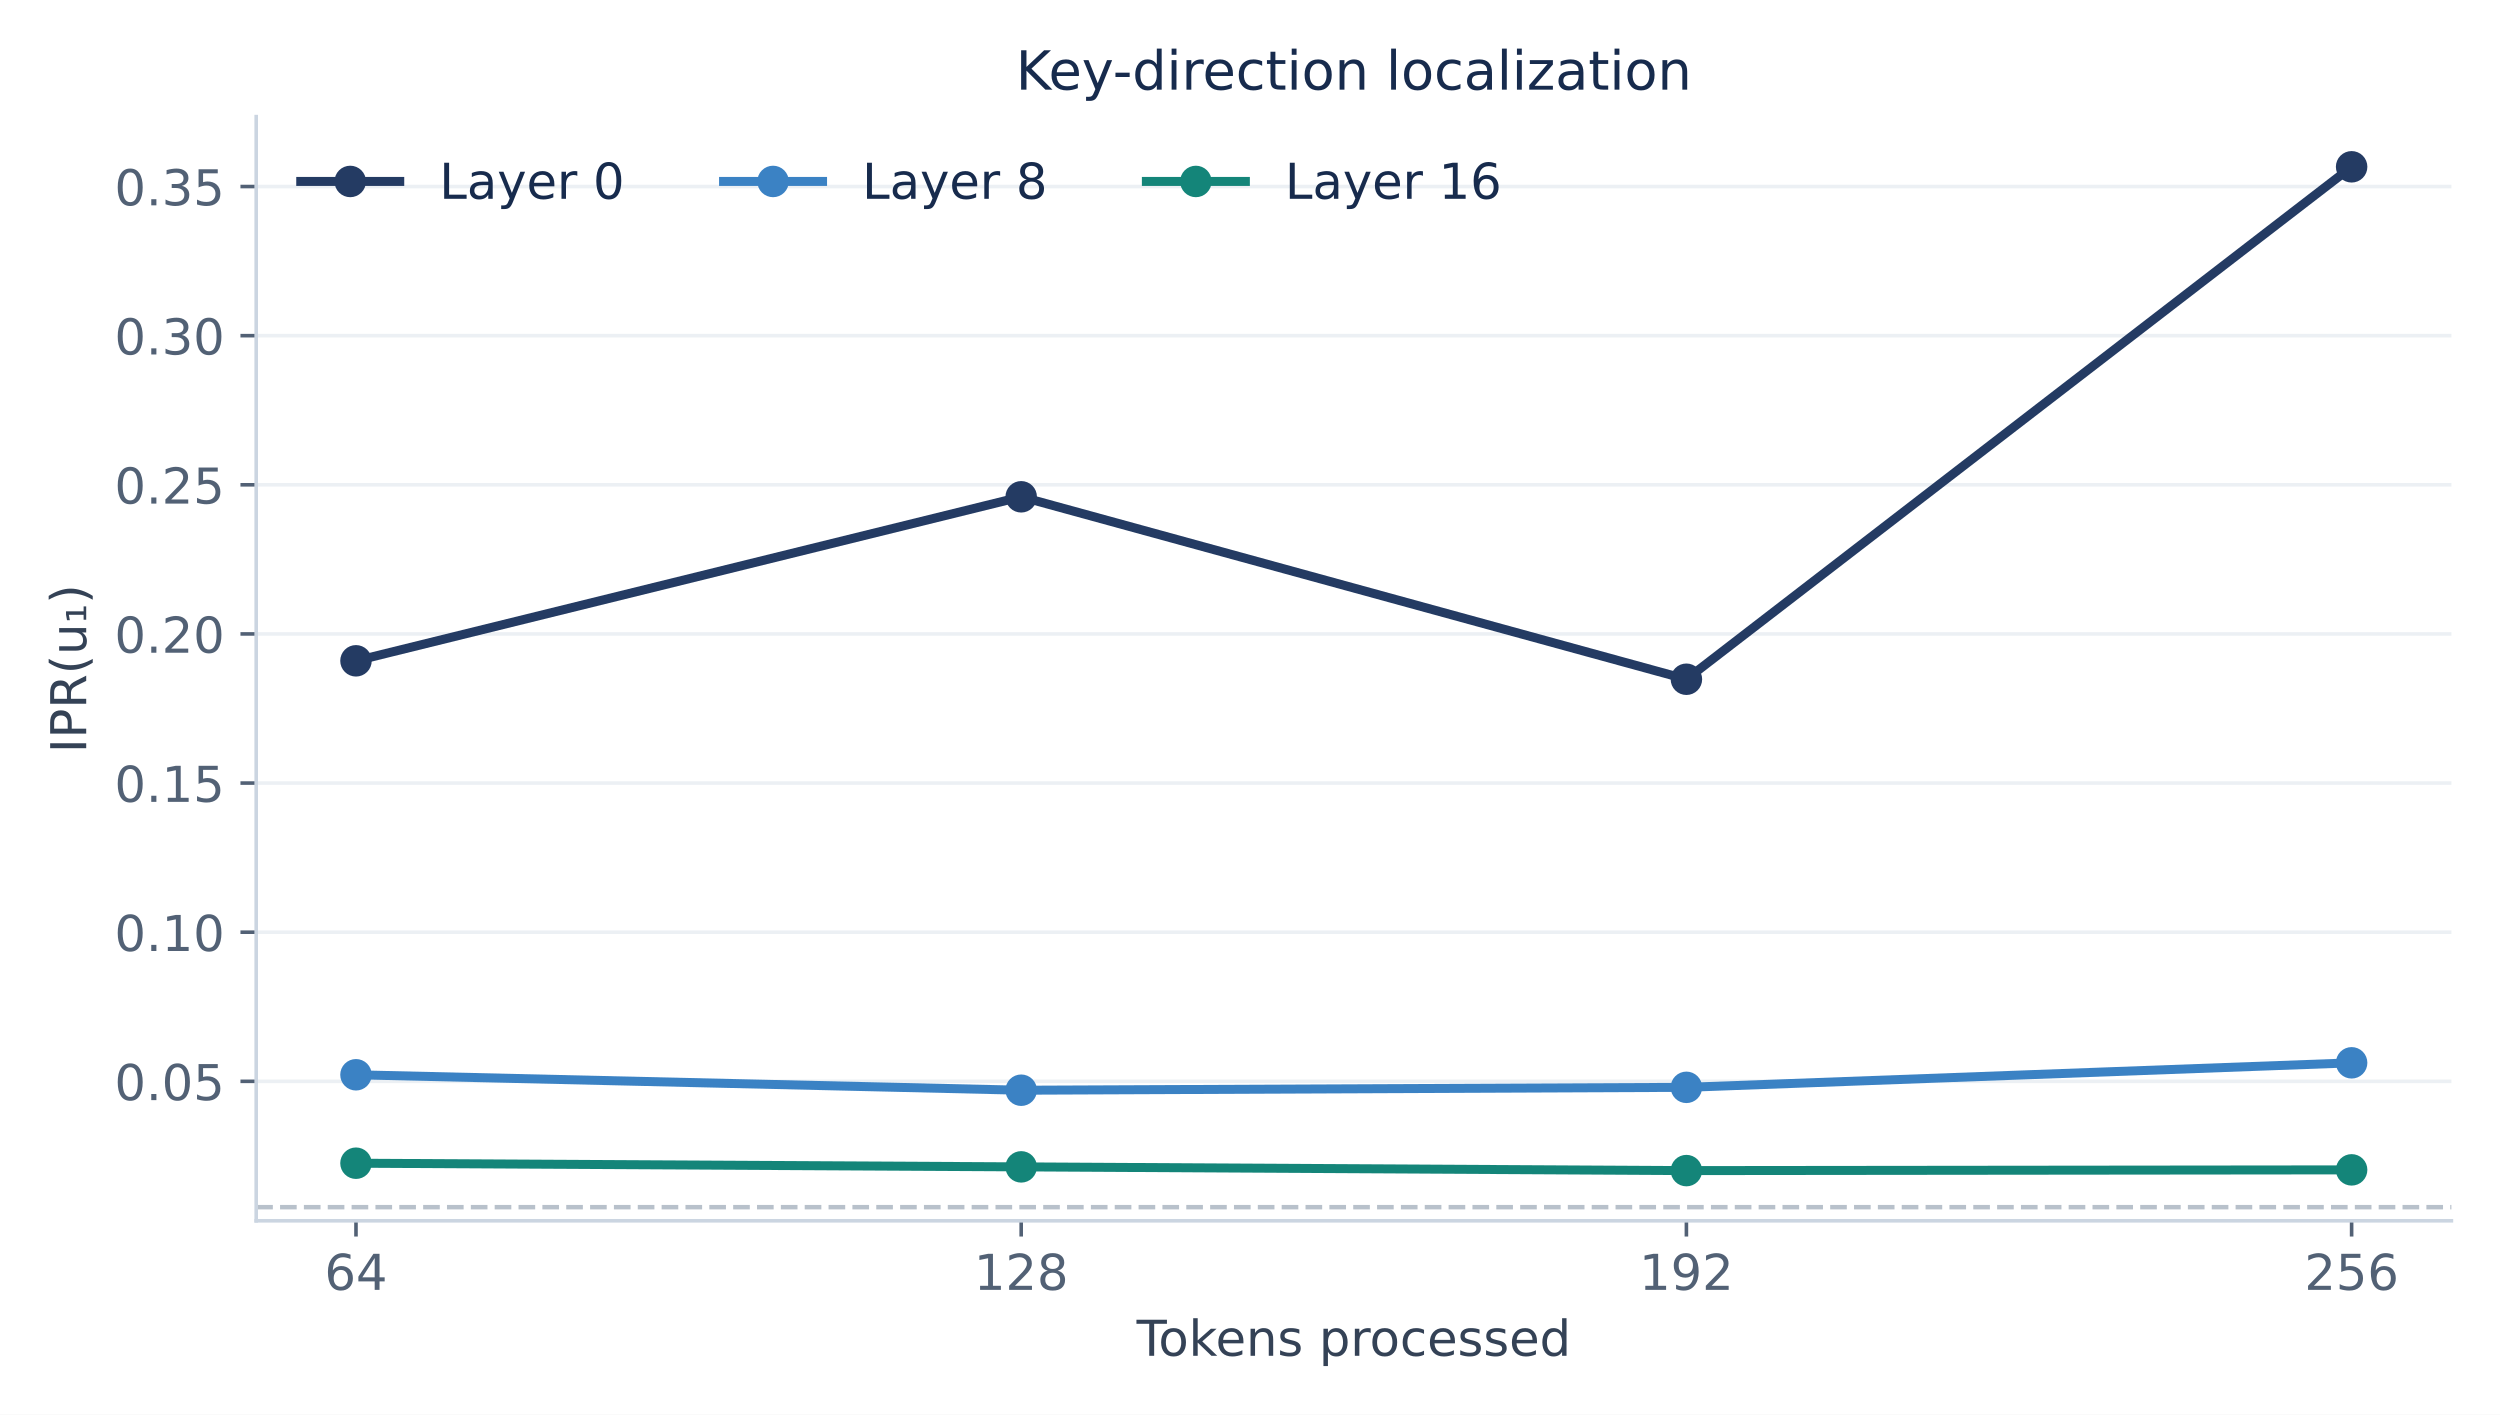
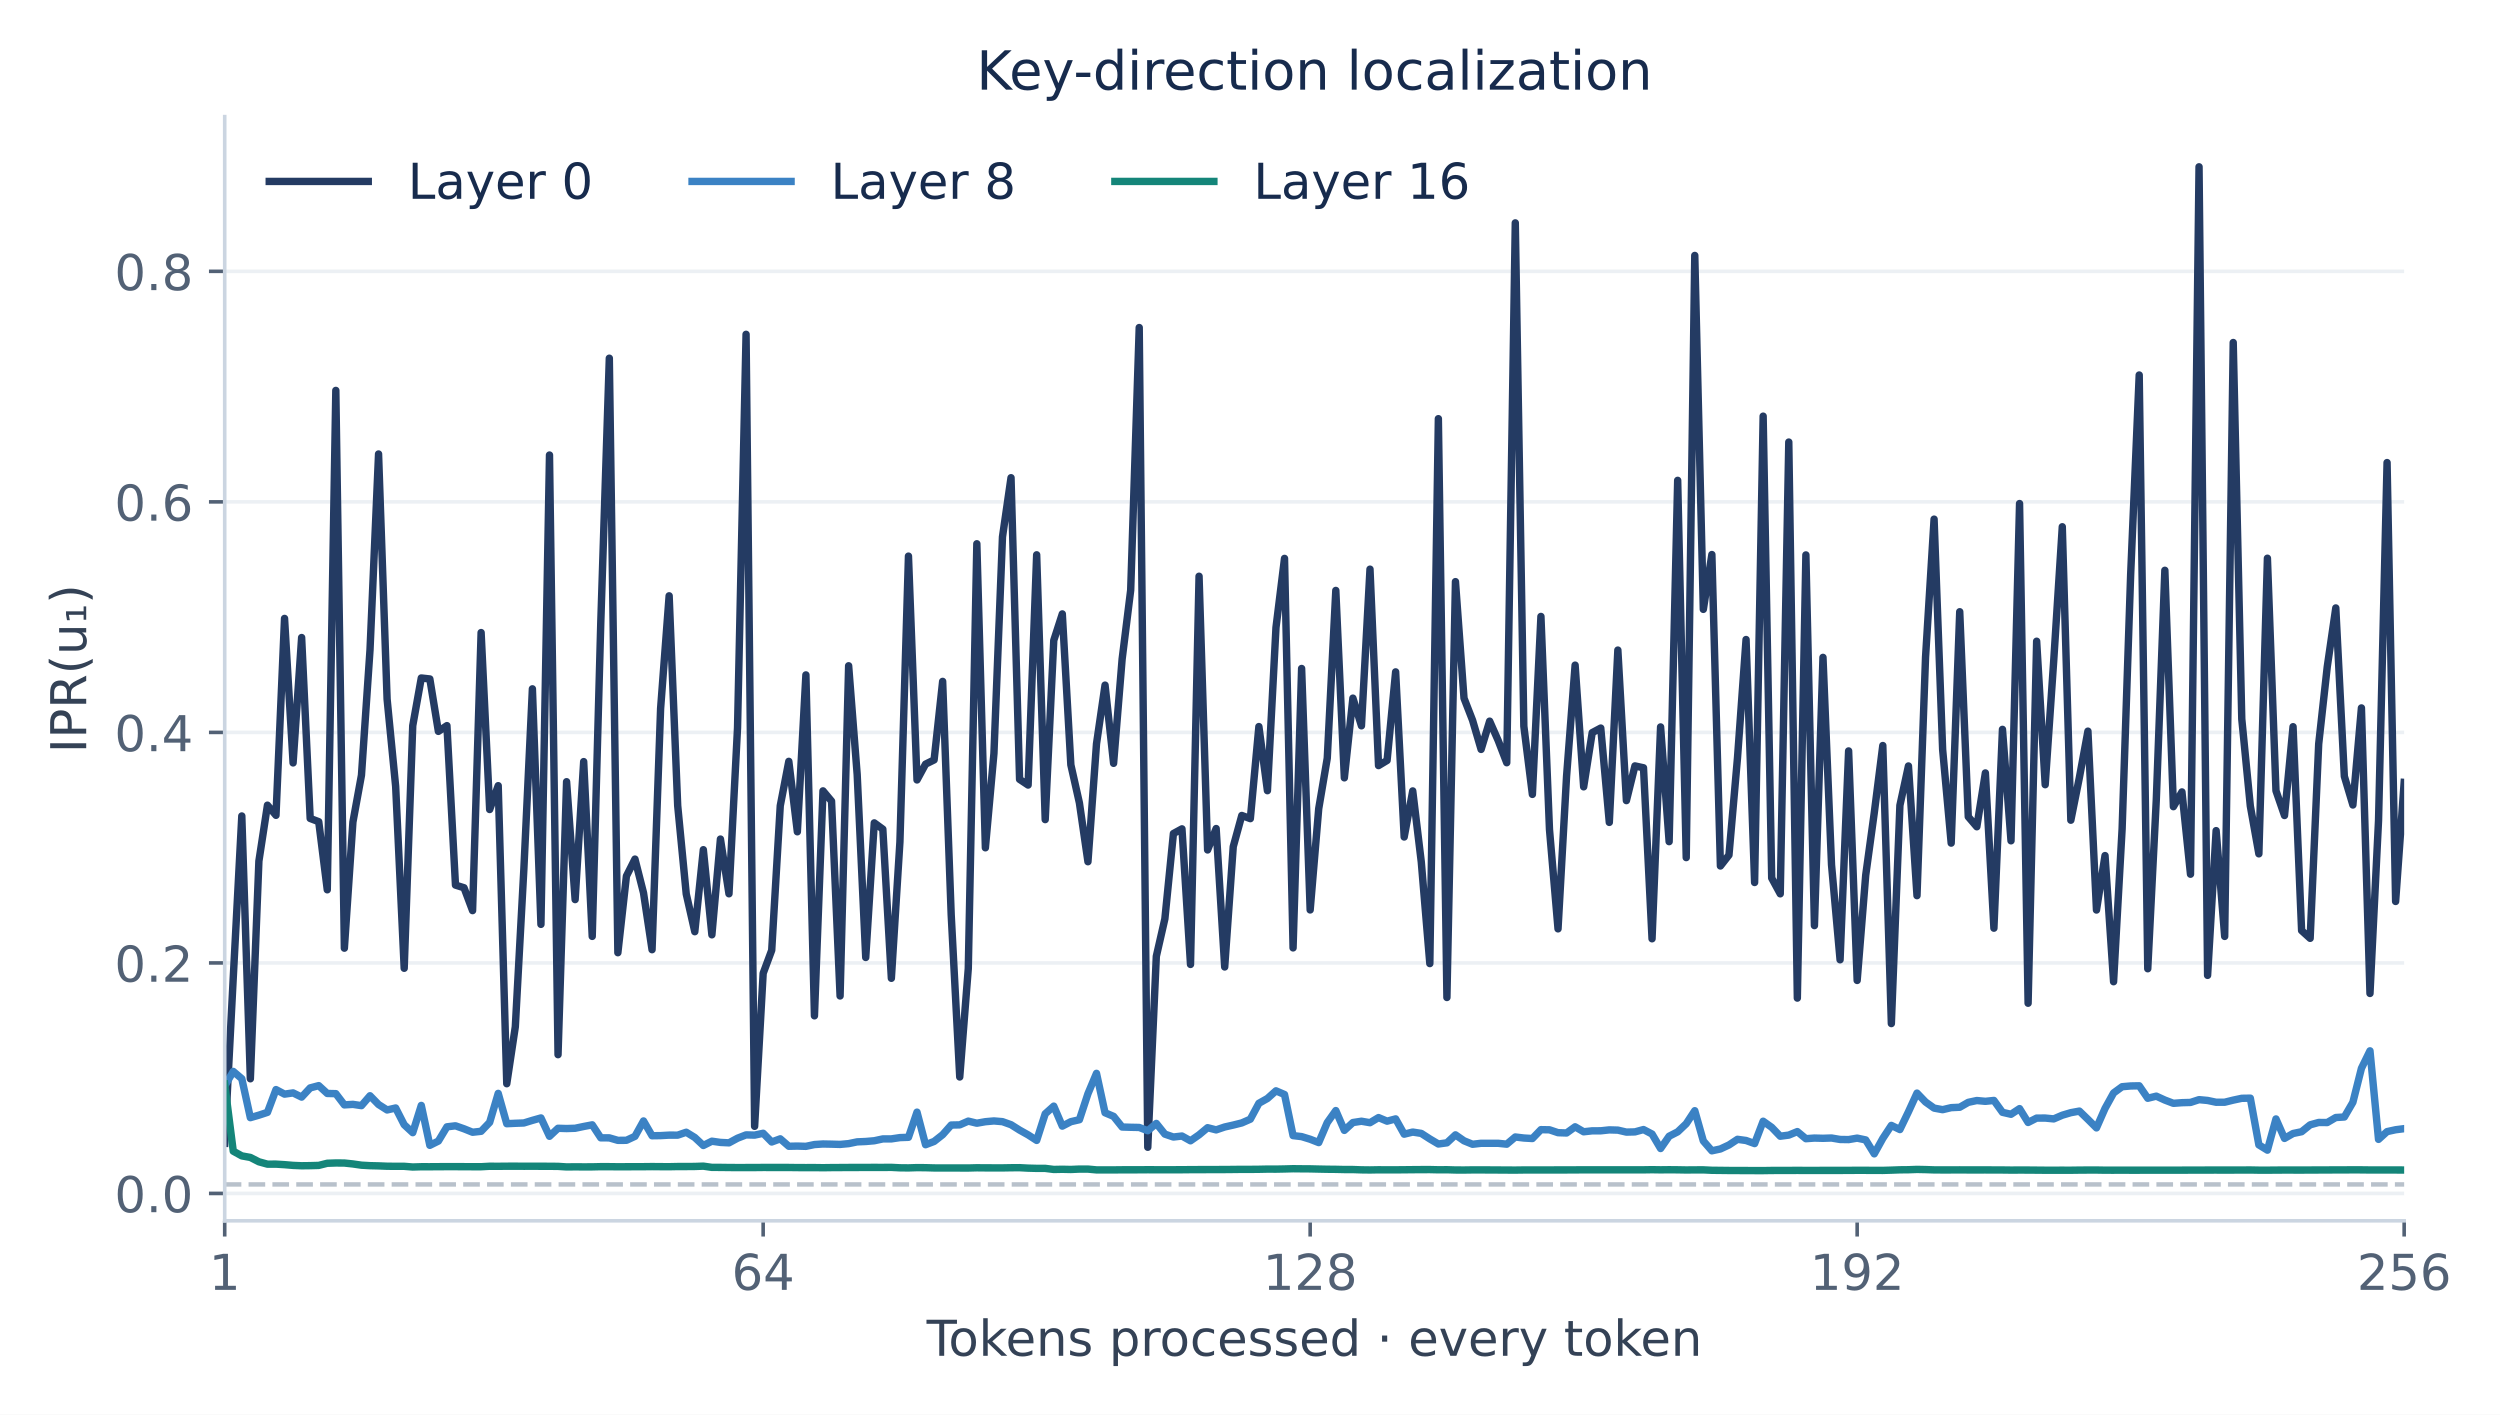
<svg xmlns="http://www.w3.org/2000/svg" xmlns:xlink="http://www.w3.org/1999/xlink" width="555.6pt" height="314.4pt" viewBox="0 0 555.6 314.4" version="1.1">
  <defs>
    <style type="text/css">*{stroke-linejoin: round; stroke-linecap: butt}</style>
  </defs>
  <g id="figure_1">
    <g id="patch_1">
-       <path d="M 0 314.4  L 555.6 314.4  L 555.6 0  L 0 0  z " style="fill: #ffffff" />
+       <path d="M 0 314.4 L 555.6 314.4 L 555.6 0 L 0 0 z " style="fill: #ffffff" />
    </g>
    <g id="axes_1">
      <g id="patch_2">
-         <path d="M 56.938 271.308  L 544.8 271.308  L 544.8 25.918  L 56.938 25.918  z " style="fill: #ffffff" />
+         <path d="M 49.939 271.308 L 534.301 271.308 L 534.301 25.918 L 49.939 25.918 z " style="fill: #ffffff" />
      </g>
      <g id="matplotlib.axis_1">
        <g id="xtick_1">
          <g id="line2d_1">
            <defs>
-               <path id="m7fdd017cb6" d="M 0 0  L 0 3.5  " style="stroke: #526175; stroke-width: 0.8" />
+               <path id="m5d1e69a154" d="M 0 0 L 0 3.5 " style="stroke: #526175; stroke-width: 0.8" />
            </defs>
            <g>
-               <use xlink:href="#m7fdd017cb6" x="79.114" y="271.308" style="fill: #526175; stroke: #526175; stroke-width: 0.8" />
+               <use xlink:href="#m5d1e69a154" x="49.939" y="271.308" style="fill: #526175; stroke: #526175; stroke-width: 0.8" />
            </g>
          </g>
          <g id="text_1">
-             <text style="font-size: 11px; font-family: 'DejaVu Sans'; text-anchor: middle; fill: #526175" x="79.114" y="286.666" transform="rotate(-0 79.11364 286.6659)">64</text>
+             <text style="font-size: 11px; font-family: 'DejaVu Sans'; text-anchor: middle; fill: #526175" x="49.939" y="286.666" transform="rotate(-0 49.93937 286.6659)">1</text>
          </g>
        </g>
        <g id="xtick_2">
          <g id="line2d_2">
            <g>
-               <use xlink:href="#m7fdd017cb6" x="226.95" y="271.308" style="fill: #526175; stroke: #526175; stroke-width: 0.8" />
+               <use xlink:href="#m5d1e69a154" x="169.605" y="271.308" style="fill: #526175; stroke: #526175; stroke-width: 0.8" />
            </g>
          </g>
          <g id="text_2">
-             <text style="font-size: 11px; font-family: 'DejaVu Sans'; text-anchor: middle; fill: #526175" x="226.95" y="286.666" transform="rotate(-0 226.9504 286.6659)">128</text>
+             <text style="font-size: 11px; font-family: 'DejaVu Sans'; text-anchor: middle; fill: #526175" x="169.605" y="286.666" transform="rotate(-0 169.6053 286.6659)">64</text>
          </g>
        </g>
        <g id="xtick_3">
          <g id="line2d_3">
            <g>
-               <use xlink:href="#m7fdd017cb6" x="374.787" y="271.308" style="fill: #526175; stroke: #526175; stroke-width: 0.8" />
+               <use xlink:href="#m5d1e69a154" x="291.171" y="271.308" style="fill: #526175; stroke: #526175; stroke-width: 0.8" />
            </g>
          </g>
          <g id="text_3">
-             <text style="font-size: 11px; font-family: 'DejaVu Sans'; text-anchor: middle; fill: #526175" x="374.787" y="286.666" transform="rotate(-0 374.7872 286.6659)">192</text>
+             <text style="font-size: 11px; font-family: 'DejaVu Sans'; text-anchor: middle; fill: #526175" x="291.171" y="286.666" transform="rotate(-0 291.1707 286.6659)">128</text>
          </g>
        </g>
        <g id="xtick_4">
          <g id="line2d_4">
            <g>
-               <use xlink:href="#m7fdd017cb6" x="522.624" y="271.308" style="fill: #526175; stroke: #526175; stroke-width: 0.8" />
+               <use xlink:href="#m5d1e69a154" x="412.736" y="271.308" style="fill: #526175; stroke: #526175; stroke-width: 0.8" />
            </g>
          </g>
          <g id="text_4">
-             <text style="font-size: 11px; font-family: 'DejaVu Sans'; text-anchor: middle; fill: #526175" x="522.624" y="286.666" transform="rotate(-0 522.624 286.6659)">256</text>
+             <text style="font-size: 11px; font-family: 'DejaVu Sans'; text-anchor: middle; fill: #526175" x="412.736" y="286.666" transform="rotate(-0 412.736 286.6659)">192</text>
          </g>
        </g>
-         <g id="text_5">
-           <text style="font-size: 11px; font-family: 'DejaVu Sans'; text-anchor: middle; fill: #344256" x="300.869" y="301.312" transform="rotate(-0 300.8688 301.3119)">Tokens processed</text>
+         <g id="xtick_5">
+           <g id="line2d_5">
+             <g>
+               <use xlink:href="#m5d1e69a154" x="534.301" y="271.308" style="fill: #526175; stroke: #526175; stroke-width: 0.8" />
+             </g>
+           </g>
+           <g id="text_5">
+             <text style="font-size: 11px; font-family: 'DejaVu Sans'; text-anchor: middle; fill: #526175" x="534.301" y="286.666" transform="rotate(-0 534.3014 286.6659)">256</text>
+           </g>
+         </g>
+         <g id="text_6">
+           <text style="font-size: 11px; font-family: 'DejaVu Sans'; text-anchor: middle; fill: #344256" x="292.12" y="301.312" transform="rotate(-0 292.1204 301.3119)">Tokens processed · every token</text>
        </g>
      </g>
      <g id="matplotlib.axis_2">
        <g id="ytick_1">
-           <g id="line2d_5">
-             <path d="M 56.938 240.314  L 544.8 240.314  " clip-path="url(#p39e159f90d)" style="fill: none; stroke: #e5eaf0; stroke-opacity: 0.7; stroke-width: 0.8; stroke-linecap: square" />
+           <g id="line2d_6">
+             <path d="M 49.939 265.229 L 534.301 265.229 " clip-path="url(#p1cb65cb206)" style="fill: none; stroke: #e5eaf0; stroke-opacity: 0.7; stroke-width: 0.8; stroke-linecap: square" />
          </g>
-           <g id="line2d_6">
+           <g id="line2d_7">
            <defs>
-               <path id="m5cd9993c6b" d="M 0 0  L -3.5 0  " style="stroke: #526175; stroke-width: 0.8" />
+               <path id="mea4a623a7c" d="M 0 0 L -3.5 0 " style="stroke: #526175; stroke-width: 0.8" />
            </defs>
            <g>
-               <use xlink:href="#m5cd9993c6b" x="56.938" y="240.314" style="fill: #526175; stroke: #526175; stroke-width: 0.8" />
+               <use xlink:href="#mea4a623a7c" x="49.939" y="265.229" style="fill: #526175; stroke: #526175; stroke-width: 0.8" />
            </g>
          </g>
-           <g id="text_6">
-             <text style="font-size: 11px; font-family: 'DejaVu Sans'; text-anchor: end; fill: #526175" x="49.938" y="244.493" transform="rotate(-0 49.93812 244.493)">0.05</text>
+           <g id="text_7">
+             <text style="font-size: 11px; font-family: 'DejaVu Sans'; text-anchor: end; fill: #526175" x="42.939" y="269.408" transform="rotate(-0 42.93937 269.4084)">0.0</text>
          </g>
        </g>
        <g id="ytick_2">
-           <g id="line2d_7">
-             <path d="M 56.938 207.17  L 544.8 207.17  " clip-path="url(#p39e159f90d)" style="fill: none; stroke: #e5eaf0; stroke-opacity: 0.7; stroke-width: 0.8; stroke-linecap: square" />
+           <g id="line2d_8">
+             <path d="M 49.939 213.998 L 534.301 213.998 " clip-path="url(#p1cb65cb206)" style="fill: none; stroke: #e5eaf0; stroke-opacity: 0.7; stroke-width: 0.8; stroke-linecap: square" />
          </g>
-           <g id="line2d_8">
+           <g id="line2d_9">
            <g>
-               <use xlink:href="#m5cd9993c6b" x="56.938" y="207.17" style="fill: #526175; stroke: #526175; stroke-width: 0.8" />
+               <use xlink:href="#mea4a623a7c" x="49.939" y="213.998" style="fill: #526175; stroke: #526175; stroke-width: 0.8" />
            </g>
          </g>
-           <g id="text_7">
-             <text style="font-size: 11px; font-family: 'DejaVu Sans'; text-anchor: end; fill: #526175" x="49.938" y="211.349" transform="rotate(-0 49.93812 211.3488)">0.10</text>
+           <g id="text_8">
+             <text style="font-size: 11px; font-family: 'DejaVu Sans'; text-anchor: end; fill: #526175" x="42.939" y="218.177" transform="rotate(-0 42.93937 218.1768)">0.2</text>
          </g>
        </g>
        <g id="ytick_3">
-           <g id="line2d_9">
-             <path d="M 56.938 174.025  L 544.8 174.025  " clip-path="url(#p39e159f90d)" style="fill: none; stroke: #e5eaf0; stroke-opacity: 0.7; stroke-width: 0.8; stroke-linecap: square" />
+           <g id="line2d_10">
+             <path d="M 49.939 162.766 L 534.301 162.766 " clip-path="url(#p1cb65cb206)" style="fill: none; stroke: #e5eaf0; stroke-opacity: 0.7; stroke-width: 0.8; stroke-linecap: square" />
          </g>
-           <g id="line2d_10">
+           <g id="line2d_11">
            <g>
-               <use xlink:href="#m5cd9993c6b" x="56.938" y="174.025" style="fill: #526175; stroke: #526175; stroke-width: 0.8" />
+               <use xlink:href="#mea4a623a7c" x="49.939" y="162.766" style="fill: #526175; stroke: #526175; stroke-width: 0.8" />
            </g>
          </g>
-           <g id="text_8">
-             <text style="font-size: 11px; font-family: 'DejaVu Sans'; text-anchor: end; fill: #526175" x="49.938" y="178.205" transform="rotate(-0 49.93812 178.2046)">0.15</text>
+           <g id="text_9">
+             <text style="font-size: 11px; font-family: 'DejaVu Sans'; text-anchor: end; fill: #526175" x="42.939" y="166.945" transform="rotate(-0 42.93937 166.9451)">0.4</text>
          </g>
        </g>
        <g id="ytick_4">
-           <g id="line2d_11">
-             <path d="M 56.938 140.881  L 544.8 140.881  " clip-path="url(#p39e159f90d)" style="fill: none; stroke: #e5eaf0; stroke-opacity: 0.7; stroke-width: 0.8; stroke-linecap: square" />
+           <g id="line2d_12">
+             <path d="M 49.939 111.534 L 534.301 111.534 " clip-path="url(#p1cb65cb206)" style="fill: none; stroke: #e5eaf0; stroke-opacity: 0.7; stroke-width: 0.8; stroke-linecap: square" />
          </g>
-           <g id="line2d_12">
+           <g id="line2d_13">
            <g>
-               <use xlink:href="#m5cd9993c6b" x="56.938" y="140.881" style="fill: #526175; stroke: #526175; stroke-width: 0.8" />
+               <use xlink:href="#mea4a623a7c" x="49.939" y="111.534" style="fill: #526175; stroke: #526175; stroke-width: 0.8" />
            </g>
          </g>
-           <g id="text_9">
-             <text style="font-size: 11px; font-family: 'DejaVu Sans'; text-anchor: end; fill: #526175" x="49.938" y="145.06" transform="rotate(-0 49.93812 145.0604)">0.20</text>
+           <g id="text_10">
+             <text style="font-size: 11px; font-family: 'DejaVu Sans'; text-anchor: end; fill: #526175" x="42.939" y="115.713" transform="rotate(-0 42.93937 115.7135)">0.6</text>
          </g>
        </g>
        <g id="ytick_5">
-           <g id="line2d_13">
-             <path d="M 56.938 107.737  L 544.8 107.737  " clip-path="url(#p39e159f90d)" style="fill: none; stroke: #e5eaf0; stroke-opacity: 0.7; stroke-width: 0.8; stroke-linecap: square" />
+           <g id="line2d_14">
+             <path d="M 49.939 60.303 L 534.301 60.303 " clip-path="url(#p1cb65cb206)" style="fill: none; stroke: #e5eaf0; stroke-opacity: 0.7; stroke-width: 0.8; stroke-linecap: square" />
          </g>
-           <g id="line2d_14">
+           <g id="line2d_15">
            <g>
-               <use xlink:href="#m5cd9993c6b" x="56.938" y="107.737" style="fill: #526175; stroke: #526175; stroke-width: 0.8" />
-             </g>
-           </g>
-           <g id="text_10">
-             <text style="font-size: 11px; font-family: 'DejaVu Sans'; text-anchor: end; fill: #526175" x="49.938" y="111.916" transform="rotate(-0 49.93812 111.9162)">0.25</text>
-           </g>
-         </g>
-         <g id="ytick_6">
-           <g id="line2d_15">
-             <path d="M 56.938 74.593  L 544.8 74.593  " clip-path="url(#p39e159f90d)" style="fill: none; stroke: #e5eaf0; stroke-opacity: 0.7; stroke-width: 0.8; stroke-linecap: square" />
-           </g>
-           <g id="line2d_16">
-             <g>
-               <use xlink:href="#m5cd9993c6b" x="56.938" y="74.593" style="fill: #526175; stroke: #526175; stroke-width: 0.8" />
+               <use xlink:href="#mea4a623a7c" x="49.939" y="60.303" style="fill: #526175; stroke: #526175; stroke-width: 0.8" />
            </g>
          </g>
          <g id="text_11">
-             <text style="font-size: 11px; font-family: 'DejaVu Sans'; text-anchor: end; fill: #526175" x="49.938" y="78.772" transform="rotate(-0 49.93812 78.77196)">0.30</text>
+             <text style="font-size: 11px; font-family: 'DejaVu Sans'; text-anchor: end; fill: #526175" x="42.939" y="64.482" transform="rotate(-0 42.93937 64.48183)">0.8</text>
          </g>
        </g>
-         <g id="ytick_7">
-           <g id="line2d_17">
-             <path d="M 56.938 41.449  L 544.8 41.449  " clip-path="url(#p39e159f90d)" style="fill: none; stroke: #e5eaf0; stroke-opacity: 0.7; stroke-width: 0.8; stroke-linecap: square" />
-           </g>
-           <g id="line2d_18">
-             <g>
-               <use xlink:href="#m5cd9993c6b" x="56.938" y="41.449" style="fill: #526175; stroke: #526175; stroke-width: 0.8" />
-             </g>
-           </g>
-           <g id="text_12">
-             <text style="font-size: 11px; font-family: 'DejaVu Sans'; text-anchor: end; fill: #526175" x="49.938" y="45.628" transform="rotate(-0 49.93812 45.62775)">0.35</text>
-           </g>
-         </g>
-         <g id="text_13">
+         <g id="text_12">
          <text style="font-size: 11px; font-family: 'DejaVu Sans'; text-anchor: middle; fill: #344256" x="19.158" y="148.613" transform="rotate(-90 19.15828 148.6129)">IPR(u₁)</text>
        </g>
      </g>
-       <g id="line2d_19">
-         <path d="M 79.114 146.86  L 226.95 110.409  L 374.787 150.955  L 522.624 37.072  " clip-path="url(#p39e159f90d)" style="fill: none; stroke: #243b63; stroke-width: 2; stroke-linecap: square" />
-         <defs>
-           <path id="ma391fc4b3a" d="M 0 3  C 0.796 3 1.559 2.684 2.121 2.121  C 2.684 1.559 3 0.796 3 0  C 3 -0.796 2.684 -1.559 2.121 -2.121  C 1.559 -2.684 0.796 -3 0 -3  C -0.796 -3 -1.559 -2.684 -2.121 -2.121  C -2.684 -1.559 -3 -0.796 -3 0  C -3 0.796 -2.684 1.559 -2.121 2.121  C -1.559 2.684 -0.796 3 0 3  z " style="stroke: #243b63" />
-         </defs>
-         <g clip-path="url(#p39e159f90d)">
-           <use xlink:href="#ma391fc4b3a" x="79.114" y="146.86" style="fill: #243b63; stroke: #243b63" />
-           <use xlink:href="#ma391fc4b3a" x="226.95" y="110.409" style="fill: #243b63; stroke: #243b63" />
-           <use xlink:href="#ma391fc4b3a" x="374.787" y="150.955" style="fill: #243b63; stroke: #243b63" />
-           <use xlink:href="#ma391fc4b3a" x="522.624" y="37.072" style="fill: #243b63; stroke: #243b63" />
-         </g>
+       <g id="layer-0-all-256-tokens">
+         <path d="M 49.939 254.078 L 51.839 217.243 L 53.738 181.345 L 55.638 239.747 L 57.537 191.371 L 59.437 178.945 L 61.336 181.196 L 63.236 137.441 L 65.135 169.547 L 67.035 141.687 L 68.934 181.89 L 70.833 182.61 L 72.733 197.745 L 74.632 86.769 L 76.532 210.72 L 78.431 182.696 L 80.331 172.281 L 82.23 144.443 L 84.13 100.898 L 86.029 155.364 L 87.929 174.763 L 89.828 215.187 L 91.727 161.28 L 93.627 150.676 L 95.526 150.891 L 97.426 162.539 L 99.325 161.266 L 101.225 196.703 L 103.124 197.296 L 105.024 202.373 L 106.923 140.585 L 108.823 179.905 L 110.722 174.611 L 112.622 240.846 L 114.521 228.201 L 116.42 193.185 L 118.32 153.089 L 120.219 205.429 L 122.119 101.128 L 124.018 234.389 L 125.918 173.731 L 127.817 199.921 L 129.717 169.262 L 131.616 208.102 L 133.516 138.396 L 135.415 79.61 L 137.314 211.728 L 139.214 194.7 L 141.113 190.928 L 143.013 198.427 L 144.912 211.057 L 146.812 157.457 L 148.711 132.416 L 150.611 179.055 L 152.51 198.672 L 154.41 207.057 L 156.309 188.84 L 158.209 207.752 L 160.108 186.474 L 162.007 198.633 L 163.907 161.758 L 165.806 74.301 L 167.706 250.313 L 169.605 216.308 L 171.505 211.184 L 173.404 179.073 L 175.304 169.204 L 177.203 184.853 L 179.103 149.995 L 181.002 225.755 L 182.901 175.766 L 184.801 178.043 L 186.7 221.34 L 188.6 147.964 L 190.499 172.118 L 192.399 212.788 L 194.298 182.881 L 196.198 184.271 L 198.097 217.416 L 199.997 187.117 L 201.896 123.595 L 203.796 173.332 L 205.695 169.822 L 207.594 168.882 L 209.494 151.434 L 211.393 203.29 L 213.293 239.346 L 215.192 215.248 L 217.092 120.848 L 218.991 188.411 L 220.891 167.458 L 222.79 119.319 L 224.69 106.171 L 226.589 173.201 L 228.489 174.466 L 230.388 123.303 L 232.287 182.147 L 234.187 142.326 L 236.086 136.438 L 237.986 169.979 L 239.885 178.436 L 241.785 191.507 L 243.684 165.317 L 245.584 152.263 L 247.483 169.642 L 249.383 146.467 L 251.282 131.165 L 253.181 72.795 L 255.081 254.964 L 256.98 212.534 L 258.88 204.206 L 260.779 185.246 L 262.679 184.206 L 264.578 214.336 L 266.478 128.067 L 268.377 188.891 L 270.277 184.137 L 272.176 214.896 L 274.076 188.16 L 275.975 181.232 L 277.874 181.934 L 279.774 161.476 L 281.673 175.72 L 283.573 139.466 L 285.472 124.1 L 287.372 210.655 L 289.271 148.565 L 291.171 202.222 L 293.07 179.722 L 294.97 168.499 L 296.869 131.222 L 298.768 172.865 L 300.668 155.156 L 302.567 161.305 L 304.467 126.495 L 306.366 170.145 L 308.266 169.002 L 310.165 149.322 L 312.065 186.011 L 313.964 175.778 L 315.864 191.552 L 317.763 214.146 L 319.663 93.051 L 321.562 221.68 L 323.461 129.267 L 325.361 155.177 L 327.26 160.069 L 329.16 166.547 L 331.059 160.271 L 332.959 164.583 L 334.858 169.507 L 336.758 49.535 L 338.657 161.396 L 340.557 176.545 L 342.456 137.001 L 344.356 184.339 L 346.255 206.426 L 348.154 172.509 L 350.054 147.821 L 351.953 174.863 L 353.853 162.819 L 355.752 161.806 L 357.652 182.766 L 359.551 144.476 L 361.451 177.926 L 363.35 170.218 L 365.25 170.633 L 367.149 208.631 L 369.048 161.556 L 370.948 187.045 L 372.847 106.756 L 374.747 190.589 L 376.646 56.773 L 378.546 135.423 L 380.445 123.243 L 382.345 192.454 L 384.244 190.025 L 386.144 168.378 L 388.043 142.131 L 389.943 196.124 L 391.842 92.49 L 393.741 195.14 L 395.641 198.642 L 397.54 98.246 L 399.44 221.815 L 401.339 123.329 L 403.239 205.705 L 405.138 146.099 L 407.038 192.204 L 408.937 213.3 L 410.837 166.889 L 412.736 217.891 L 414.635 194.505 L 416.535 180.651 L 418.434 165.69 L 420.334 227.477 L 422.233 178.993 L 424.133 170.231 L 426.032 199.047 L 427.932 146.054 L 429.831 115.377 L 431.731 166.575 L 433.63 187.372 L 435.53 135.954 L 437.429 181.516 L 439.328 183.737 L 441.228 171.781 L 443.127 206.274 L 445.027 162.095 L 446.926 186.859 L 448.826 111.907 L 450.725 222.956 L 452.625 142.509 L 454.524 174.389 L 456.424 146.735 L 458.323 117.068 L 460.222 182.281 L 462.122 172.804 L 464.021 162.495 L 465.921 202.241 L 467.82 190.147 L 469.72 218.174 L 471.619 184.2 L 473.519 127.606 L 475.418 83.343 L 477.318 215.291 L 479.217 177.671 L 481.117 126.745 L 483.016 179.274 L 484.915 175.999 L 486.815 194.284 L 488.714 37.072 L 490.614 216.761 L 492.513 184.603 L 494.413 208.106 L 496.312 76.122 L 498.212 159.793 L 500.111 179.13 L 502.011 189.754 L 503.91 124.062 L 505.81 175.735 L 507.709 181.238 L 509.608 161.506 L 511.508 206.809 L 513.407 208.532 L 515.307 165.328 L 517.206 148.202 L 519.106 135.112 L 521.005 172.524 L 522.905 178.899 L 524.804 157.332 L 526.704 220.783 L 528.603 182.399 L 530.502 102.804 L 532.402 200.338 L 534.301 173.883 " clip-path="url(#p1cb65cb206)" style="fill: none; stroke: #243b63; stroke-width: 1.65; stroke-linecap: square" />
      </g>
-       <g id="line2d_20">
-         <path d="M 79.114 238.859  L 226.95 242.291  L 374.787 241.65  L 522.624 236.202  " clip-path="url(#p39e159f90d)" style="fill: none; stroke: #3b82c4; stroke-width: 2; stroke-linecap: square" />
-         <defs>
-           <path id="m2f390d1433" d="M 0 3  C 0.796 3 1.559 2.684 2.121 2.121  C 2.684 1.559 3 0.796 3 0  C 3 -0.796 2.684 -1.559 2.121 -2.121  C 1.559 -2.684 0.796 -3 0 -3  C -0.796 -3 -1.559 -2.684 -2.121 -2.121  C -2.684 -1.559 -3 -0.796 -3 0  C -3 0.796 -2.684 1.559 -2.121 2.121  C -1.559 2.684 -0.796 3 0 3  z " style="stroke: #3b82c4" />
-         </defs>
-         <g clip-path="url(#p39e159f90d)">
-           <use xlink:href="#m2f390d1433" x="79.114" y="238.859" style="fill: #3b82c4; stroke: #3b82c4" />
-           <use xlink:href="#m2f390d1433" x="226.95" y="242.291" style="fill: #3b82c4; stroke: #3b82c4" />
-           <use xlink:href="#m2f390d1433" x="374.787" y="241.65" style="fill: #3b82c4; stroke: #3b82c4" />
-           <use xlink:href="#m2f390d1433" x="522.624" y="236.202" style="fill: #3b82c4; stroke: #3b82c4" />
-         </g>
+       <g id="layer-8-all-256-tokens">
+         <path d="M 49.939 241.36 L 51.839 238.114 L 53.738 239.733 L 55.638 248.386 L 57.537 247.834 L 59.437 247.211 L 61.336 242.152 L 63.236 243.16 L 65.135 242.889 L 67.035 243.819 L 68.934 241.776 L 70.833 241.27 L 72.733 243.011 L 74.632 243.056 L 76.532 245.55 L 78.431 245.433 L 80.331 245.716 L 82.23 243.522 L 84.13 245.465 L 86.029 246.676 L 87.929 246.239 L 89.828 249.963 L 91.727 251.721 L 93.627 245.672 L 95.526 254.538 L 97.426 253.591 L 99.325 250.426 L 101.225 250.2 L 103.124 250.866 L 105.024 251.63 L 106.923 251.42 L 108.823 249.435 L 110.722 242.995 L 112.622 249.731 L 114.521 249.64 L 116.42 249.569 L 118.32 248.989 L 120.219 248.452 L 122.119 252.527 L 124.018 250.748 L 125.918 250.807 L 127.817 250.746 L 129.717 250.348 L 131.616 249.985 L 133.516 252.869 L 135.415 252.88 L 137.314 253.433 L 139.214 253.423 L 141.113 252.542 L 143.013 249.123 L 144.912 252.407 L 146.812 252.379 L 148.711 252.272 L 150.611 252.276 L 152.51 251.629 L 154.41 252.796 L 156.309 254.572 L 158.209 253.62 L 160.108 253.89 L 162.007 253.984 L 163.907 252.956 L 165.806 252.216 L 167.706 252.268 L 169.605 251.859 L 171.505 253.793 L 173.404 253.095 L 175.304 254.746 L 177.203 254.705 L 179.103 254.763 L 181.002 254.365 L 182.901 254.24 L 184.801 254.279 L 186.7 254.335 L 188.6 254.16 L 190.499 253.768 L 192.399 253.685 L 194.298 253.521 L 196.198 253.113 L 198.097 253.106 L 199.997 252.822 L 201.896 252.754 L 203.796 247.166 L 205.695 254.4 L 207.594 253.675 L 209.494 252.175 L 211.393 250.03 L 213.293 249.991 L 215.192 249.159 L 217.092 249.622 L 218.991 249.288 L 220.891 249.118 L 222.79 249.278 L 224.69 249.955 L 226.589 251.149 L 228.489 252.215 L 230.388 253.443 L 232.287 247.532 L 234.187 245.829 L 236.086 250.269 L 237.986 249.283 L 239.885 248.845 L 241.785 243.07 L 243.684 238.543 L 245.584 247.298 L 247.483 248.102 L 249.383 250.469 L 251.282 250.527 L 253.181 250.565 L 255.081 251.292 L 256.98 249.673 L 258.88 252.047 L 260.779 252.694 L 262.679 252.471 L 264.578 253.53 L 266.478 252.204 L 268.377 250.621 L 270.277 251.105 L 272.176 250.462 L 274.076 250.034 L 275.975 249.558 L 277.874 248.726 L 279.774 245.195 L 281.673 244.126 L 283.573 242.428 L 285.472 243.244 L 287.372 252.378 L 289.271 252.601 L 291.171 253.186 L 293.07 253.928 L 294.97 249.483 L 296.869 246.817 L 298.768 251.214 L 300.668 249.472 L 302.567 249.181 L 304.467 249.509 L 306.366 248.372 L 308.266 249.169 L 310.165 248.662 L 312.065 252.058 L 313.964 251.591 L 315.864 251.887 L 317.763 253.115 L 319.663 254.241 L 321.562 253.982 L 323.461 252.212 L 325.361 253.53 L 327.26 254.303 L 329.16 254.083 L 331.059 254.09 L 332.959 254.087 L 334.858 254.283 L 336.758 252.684 L 338.657 252.914 L 340.557 253.025 L 342.456 251.056 L 344.356 251.088 L 346.255 251.728 L 348.154 251.793 L 350.054 250.42 L 351.953 251.527 L 353.853 251.315 L 355.752 251.31 L 357.652 251.105 L 359.551 251.16 L 361.451 251.599 L 363.35 251.551 L 365.25 251.032 L 367.149 252.03 L 369.048 255.246 L 370.948 252.514 L 372.847 251.542 L 374.747 249.734 L 376.646 246.847 L 378.546 253.569 L 380.445 255.756 L 382.345 255.345 L 384.244 254.457 L 386.144 253.202 L 388.043 253.464 L 389.943 254.147 L 391.842 249.183 L 393.741 250.539 L 395.641 252.513 L 397.54 252.266 L 399.44 251.487 L 401.339 253.062 L 403.239 252.925 L 405.138 252.975 L 407.038 252.913 L 408.937 253.234 L 410.837 253.264 L 412.736 252.938 L 414.635 253.337 L 416.535 256.428 L 418.434 252.999 L 420.334 250.11 L 422.233 251.031 L 424.133 247.086 L 426.032 242.934 L 427.932 244.907 L 429.831 246.266 L 431.731 246.615 L 433.63 246.163 L 435.53 246.076 L 437.429 244.987 L 439.328 244.582 L 441.228 244.759 L 443.127 244.563 L 445.027 247.201 L 446.926 247.637 L 448.826 246.382 L 450.725 249.453 L 452.625 248.485 L 454.524 248.479 L 456.424 248.663 L 458.323 247.844 L 460.222 247.28 L 462.122 246.93 L 464.021 248.769 L 465.921 250.66 L 467.82 246.341 L 469.72 242.9 L 471.619 241.512 L 473.519 241.346 L 475.418 241.308 L 477.318 244.078 L 479.217 243.61 L 481.117 244.48 L 483.016 245.203 L 484.915 245.06 L 486.815 245.007 L 488.714 244.388 L 490.614 244.565 L 492.513 244.966 L 494.413 244.958 L 496.312 244.492 L 498.212 244.086 L 500.111 244.056 L 502.011 254.437 L 503.91 255.61 L 505.81 248.677 L 507.709 252.998 L 509.608 251.91 L 511.508 251.513 L 513.407 249.983 L 515.307 249.456 L 517.206 249.473 L 519.106 248.358 L 521.005 248.242 L 522.905 244.975 L 524.804 237.424 L 526.704 233.54 L 528.603 253.211 L 530.502 251.491 L 532.402 251.075 L 534.301 250.832 " clip-path="url(#p1cb65cb206)" style="fill: none; stroke: #3b82c4; stroke-width: 1.65; stroke-linecap: square" />
      </g>
-       <g id="line2d_21">
-         <path d="M 79.114 258.512  L 226.95 259.325  L 374.787 260.154  L 522.624 259.991  " clip-path="url(#p39e159f90d)" style="fill: none; stroke: #148579; stroke-width: 2; stroke-linecap: square" />
-         <defs>
-           <path id="med395dc1ab" d="M 0 3  C 0.796 3 1.559 2.684 2.121 2.121  C 2.684 1.559 3 0.796 3 0  C 3 -0.796 2.684 -1.559 2.121 -2.121  C 1.559 -2.684 0.796 -3 0 -3  C -0.796 -3 -1.559 -2.684 -2.121 -2.121  C -2.684 -1.559 -3 -0.796 -3 0  C -3 0.796 -2.684 1.559 -2.121 2.121  C -1.559 2.684 -0.796 3 0 3  z " style="stroke: #148579" />
-         </defs>
-         <g clip-path="url(#p39e159f90d)">
-           <use xlink:href="#med395dc1ab" x="79.114" y="258.512" style="fill: #148579; stroke: #148579" />
-           <use xlink:href="#med395dc1ab" x="226.95" y="259.325" style="fill: #148579; stroke: #148579" />
-           <use xlink:href="#med395dc1ab" x="374.787" y="260.154" style="fill: #148579; stroke: #148579" />
-           <use xlink:href="#med395dc1ab" x="522.624" y="259.991" style="fill: #148579; stroke: #148579" />
-         </g>
+       <g id="layer-16-all-256-tokens">
+         <path d="M 49.939 240.938 L 51.839 255.835 L 53.738 256.884 L 55.638 257.227 L 57.537 258.198 L 59.437 258.722 L 61.336 258.718 L 63.236 258.836 L 65.135 258.996 L 67.035 259.078 L 68.934 259.054 L 70.833 259 L 72.733 258.524 L 74.632 258.459 L 76.532 258.472 L 78.431 258.676 L 80.331 258.95 L 82.23 259.059 L 84.13 259.105 L 86.029 259.183 L 87.929 259.202 L 89.828 259.202 L 91.727 259.354 L 93.627 259.296 L 95.526 259.298 L 97.426 259.284 L 99.325 259.274 L 101.225 259.276 L 103.124 259.282 L 105.024 259.294 L 106.923 259.294 L 108.823 259.188 L 110.722 259.199 L 112.622 259.18 L 114.521 259.174 L 116.42 259.189 L 118.32 259.186 L 120.219 259.19 L 122.119 259.195 L 124.018 259.214 L 125.918 259.337 L 127.817 259.316 L 129.717 259.33 L 131.616 259.323 L 133.516 259.278 L 135.415 259.282 L 137.314 259.304 L 139.214 259.296 L 141.113 259.29 L 143.013 259.284 L 144.912 259.262 L 146.812 259.279 L 148.711 259.29 L 150.611 259.251 L 152.51 259.25 L 154.41 259.234 L 156.309 259.165 L 158.209 259.437 L 160.108 259.442 L 162.007 259.468 L 163.907 259.478 L 165.806 259.475 L 167.706 259.475 L 169.605 259.454 L 171.505 259.458 L 173.404 259.458 L 175.304 259.46 L 177.203 259.484 L 179.103 259.49 L 181.002 259.485 L 182.901 259.512 L 184.801 259.484 L 186.7 259.474 L 188.6 259.46 L 190.499 259.457 L 192.399 259.447 L 194.298 259.444 L 196.198 259.447 L 198.097 259.436 L 199.997 259.532 L 201.896 259.553 L 203.796 259.49 L 205.695 259.508 L 207.594 259.563 L 209.494 259.569 L 211.393 259.567 L 213.293 259.574 L 215.192 259.578 L 217.092 259.527 L 218.991 259.546 L 220.891 259.55 L 222.79 259.554 L 224.69 259.519 L 226.589 259.504 L 228.489 259.607 L 230.388 259.658 L 232.287 259.66 L 234.187 259.899 L 236.086 259.86 L 237.986 259.902 L 239.885 259.817 L 241.785 259.82 L 243.684 259.995 L 245.584 260.003 L 247.483 260 L 249.383 259.978 L 251.282 259.977 L 253.181 259.973 L 255.081 259.958 L 256.98 259.966 L 258.88 259.971 L 260.779 259.965 L 262.679 259.961 L 264.578 259.941 L 266.478 259.933 L 268.377 259.929 L 270.277 259.921 L 272.176 259.917 L 274.076 259.898 L 275.975 259.876 L 277.874 259.879 L 279.774 259.86 L 281.673 259.82 L 283.573 259.828 L 285.472 259.79 L 287.372 259.735 L 289.271 259.756 L 291.171 259.768 L 293.07 259.815 L 294.97 259.854 L 296.869 259.872 L 298.768 259.917 L 300.668 259.918 L 302.567 259.987 L 304.467 260.01 L 306.366 259.975 L 308.266 259.989 L 310.165 259.985 L 312.065 259.968 L 313.964 259.948 L 315.864 259.933 L 317.763 259.928 L 319.663 259.972 L 321.562 259.96 L 323.461 260.018 L 325.361 260.026 L 327.26 259.999 L 329.16 260 L 331.059 260.008 L 332.959 260.019 L 334.858 260.032 L 336.758 260.042 L 338.657 260.016 L 340.557 260.012 L 342.456 260.015 L 344.356 260.012 L 346.255 260.005 L 348.154 260.004 L 350.054 259.996 L 351.953 259.98 L 353.853 259.981 L 355.752 259.981 L 357.652 259.98 L 359.551 259.982 L 361.451 259.985 L 363.35 259.986 L 365.25 259.983 L 367.149 259.951 L 369.048 259.982 L 370.948 259.96 L 372.847 259.978 L 374.747 260.013 L 376.646 259.995 L 378.546 259.99 L 380.445 260.083 L 382.345 260.104 L 384.244 260.127 L 386.144 260.136 L 388.043 260.139 L 389.943 260.152 L 391.842 260.154 L 393.741 260.123 L 395.641 260.119 L 397.54 260.116 L 399.44 260.106 L 401.339 260.116 L 403.239 260.116 L 405.138 260.109 L 407.038 260.111 L 408.937 260.109 L 410.837 260.103 L 412.736 260.088 L 414.635 260.092 L 416.535 260.105 L 418.434 260.108 L 420.334 260.052 L 422.233 259.981 L 424.133 259.961 L 426.032 259.89 L 427.932 259.93 L 429.831 259.995 L 431.731 260.007 L 433.63 260.003 L 435.53 259.993 L 437.429 260.006 L 439.328 260.004 L 441.228 260.003 L 443.127 260.01 L 445.027 260.017 L 446.926 260.041 L 448.826 260.031 L 450.725 260.035 L 452.625 260.052 L 454.524 260.069 L 456.424 260.069 L 458.323 260.067 L 460.222 260.07 L 462.122 260.044 L 464.021 260.031 L 465.921 260.028 L 467.82 260.062 L 469.72 260.063 L 471.619 260.056 L 473.519 260.064 L 475.418 260.063 L 477.318 260.055 L 479.217 260.062 L 481.117 260.06 L 483.016 260.058 L 484.915 260.053 L 486.815 260.046 L 488.714 260.047 L 490.614 260.034 L 492.513 260.033 L 494.413 260.036 L 496.312 260.034 L 498.212 260.029 L 500.111 260.018 L 502.011 260.055 L 503.91 260.059 L 505.81 260.04 L 507.709 260.03 L 509.608 260.033 L 511.508 260.037 L 513.407 260.024 L 515.307 260.018 L 517.206 260.011 L 519.106 259.998 L 521.005 259.999 L 522.905 259.981 L 524.804 259.99 L 526.704 260.014 L 528.603 260.016 L 530.502 260.016 L 532.402 260.017 L 534.301 260.025 " clip-path="url(#p1cb65cb206)" style="fill: none; stroke: #148579; stroke-width: 1.65; stroke-linecap: square" />
      </g>
-       <g id="line2d_22">
-         <path d="M 56.938 268.279  L 544.8 268.279  " clip-path="url(#p39e159f90d)" style="fill: none; stroke-dasharray: 3.7,1.6; stroke-dashoffset: 0; stroke: #b8c1cb" />
+       <g id="line2d_16">
+         <path d="M 49.939 263.228 L 534.301 263.228 " clip-path="url(#p1cb65cb206)" style="fill: none; stroke-dasharray: 3.7,1.6; stroke-dashoffset: 0; stroke: #b8c1cb" />
      </g>
      <g id="patch_3">
-         <path d="M 56.938 271.308  L 56.938 25.918  " style="fill: none; stroke: #cbd5e1; stroke-width: 0.8; stroke-linejoin: miter; stroke-linecap: square" />
+         <path d="M 49.939 271.308 L 49.939 25.918 " style="fill: none; stroke: #cbd5e1; stroke-width: 0.8; stroke-linejoin: miter; stroke-linecap: square" />
      </g>
      <g id="patch_4">
-         <path d="M 56.938 271.308  L 544.8 271.308  " style="fill: none; stroke: #cbd5e1; stroke-width: 0.8; stroke-linejoin: miter; stroke-linecap: square" />
+         <path d="M 49.939 271.308 L 534.301 271.308 " style="fill: none; stroke: #cbd5e1; stroke-width: 0.8; stroke-linejoin: miter; stroke-linecap: square" />
      </g>
-       <g id="text_14">
-         <text style="font-weight: 500; font-size: 12px; font-family: 'DejaVu Sans'; text-anchor: middle; fill: #172b4d" x="300.869" y="19.918" transform="rotate(-0 300.8688 19.91812)">Key-direction localization</text>
+       <g id="text_13">
+         <text style="font-weight: 500; font-size: 12px; font-family: 'DejaVu Sans'; text-anchor: middle; fill: #172b4d" x="292.12" y="19.918" transform="rotate(-0 292.1204 19.91812)">Key-direction localization</text>
      </g>
      <g id="legend_1">
-         <g id="line2d_23">
-           <path d="M 66.838 40.326  L 77.838 40.326  L 88.838 40.326  " style="fill: none; stroke: #243b63; stroke-width: 2; stroke-linecap: square" />
-           <g>
-             <use xlink:href="#ma391fc4b3a" x="77.838" y="40.326" style="fill: #243b63; stroke: #243b63" />
-           </g>
+         <g id="line2d_17">
+           <path d="M 59.839 40.326 L 70.839 40.326 L 81.839 40.326 " style="fill: none; stroke: #243b63; stroke-width: 1.65; stroke-linecap: square" />
+         </g>
+         <g id="text_14">
+           <text style="font-size: 11px; font-family: 'DejaVu Sans'; text-anchor: start; fill: #172b4d" x="90.639" y="44.176" transform="rotate(-0 90.63938 44.17641)">Layer 0</text>
+         </g>
+         <g id="line2d_18">
+           <path d="M 153.805 40.326 L 164.805 40.326 L 175.805 40.326 " style="fill: none; stroke: #3b82c4; stroke-width: 1.65; stroke-linecap: square" />
        </g>
        <g id="text_15">
-           <text style="font-size: 11px; font-family: 'DejaVu Sans'; text-anchor: start; fill: #172b4d" x="97.638" y="44.176" transform="rotate(-0 97.63813 44.17641)">Layer 0</text>
+           <text style="font-size: 11px; font-family: 'DejaVu Sans'; text-anchor: start; fill: #172b4d" x="184.605" y="44.176" transform="rotate(-0 184.6052 44.17641)">Layer 8</text>
        </g>
-         <g id="line2d_24">
-           <path d="M 160.804 40.326  L 171.804 40.326  L 182.804 40.326  " style="fill: none; stroke: #3b82c4; stroke-width: 2; stroke-linecap: square" />
-           <g>
-             <use xlink:href="#m2f390d1433" x="171.804" y="40.326" style="fill: #3b82c4; stroke: #3b82c4" />
-           </g>
+         <g id="line2d_19">
+           <path d="M 247.771 40.326 L 258.771 40.326 L 269.771 40.326 " style="fill: none; stroke: #148579; stroke-width: 1.65; stroke-linecap: square" />
        </g>
        <g id="text_16">
-           <text style="font-size: 11px; font-family: 'DejaVu Sans'; text-anchor: start; fill: #172b4d" x="191.604" y="44.176" transform="rotate(-0 191.6039 44.17641)">Layer 8</text>
-         </g>
-         <g id="line2d_25">
-           <path d="M 254.77 40.326  L 265.77 40.326  L 276.77 40.326  " style="fill: none; stroke: #148579; stroke-width: 2; stroke-linecap: square" />
-           <g>
-             <use xlink:href="#med395dc1ab" x="265.77" y="40.326" style="fill: #148579; stroke: #148579" />
-           </g>
-         </g>
-         <g id="text_17">
-           <text style="font-size: 11px; font-family: 'DejaVu Sans'; text-anchor: start; fill: #172b4d" x="285.57" y="44.176" transform="rotate(-0 285.5697 44.17641)">Layer 16</text>
+           <text style="font-size: 11px; font-family: 'DejaVu Sans'; text-anchor: start; fill: #172b4d" x="278.571" y="44.176" transform="rotate(-0 278.5709 44.17641)">Layer 16</text>
        </g>
      </g>
    </g>
  </g>
  <defs>
-     <clipPath id="p39e159f90d">
-       <rect x="56.938" y="25.918" width="487.861" height="245.39" />
+     <clipPath id="p1cb65cb206">
+       <rect x="49.939" y="25.918" width="484.362" height="245.39" />
    </clipPath>
  </defs>
</svg>
